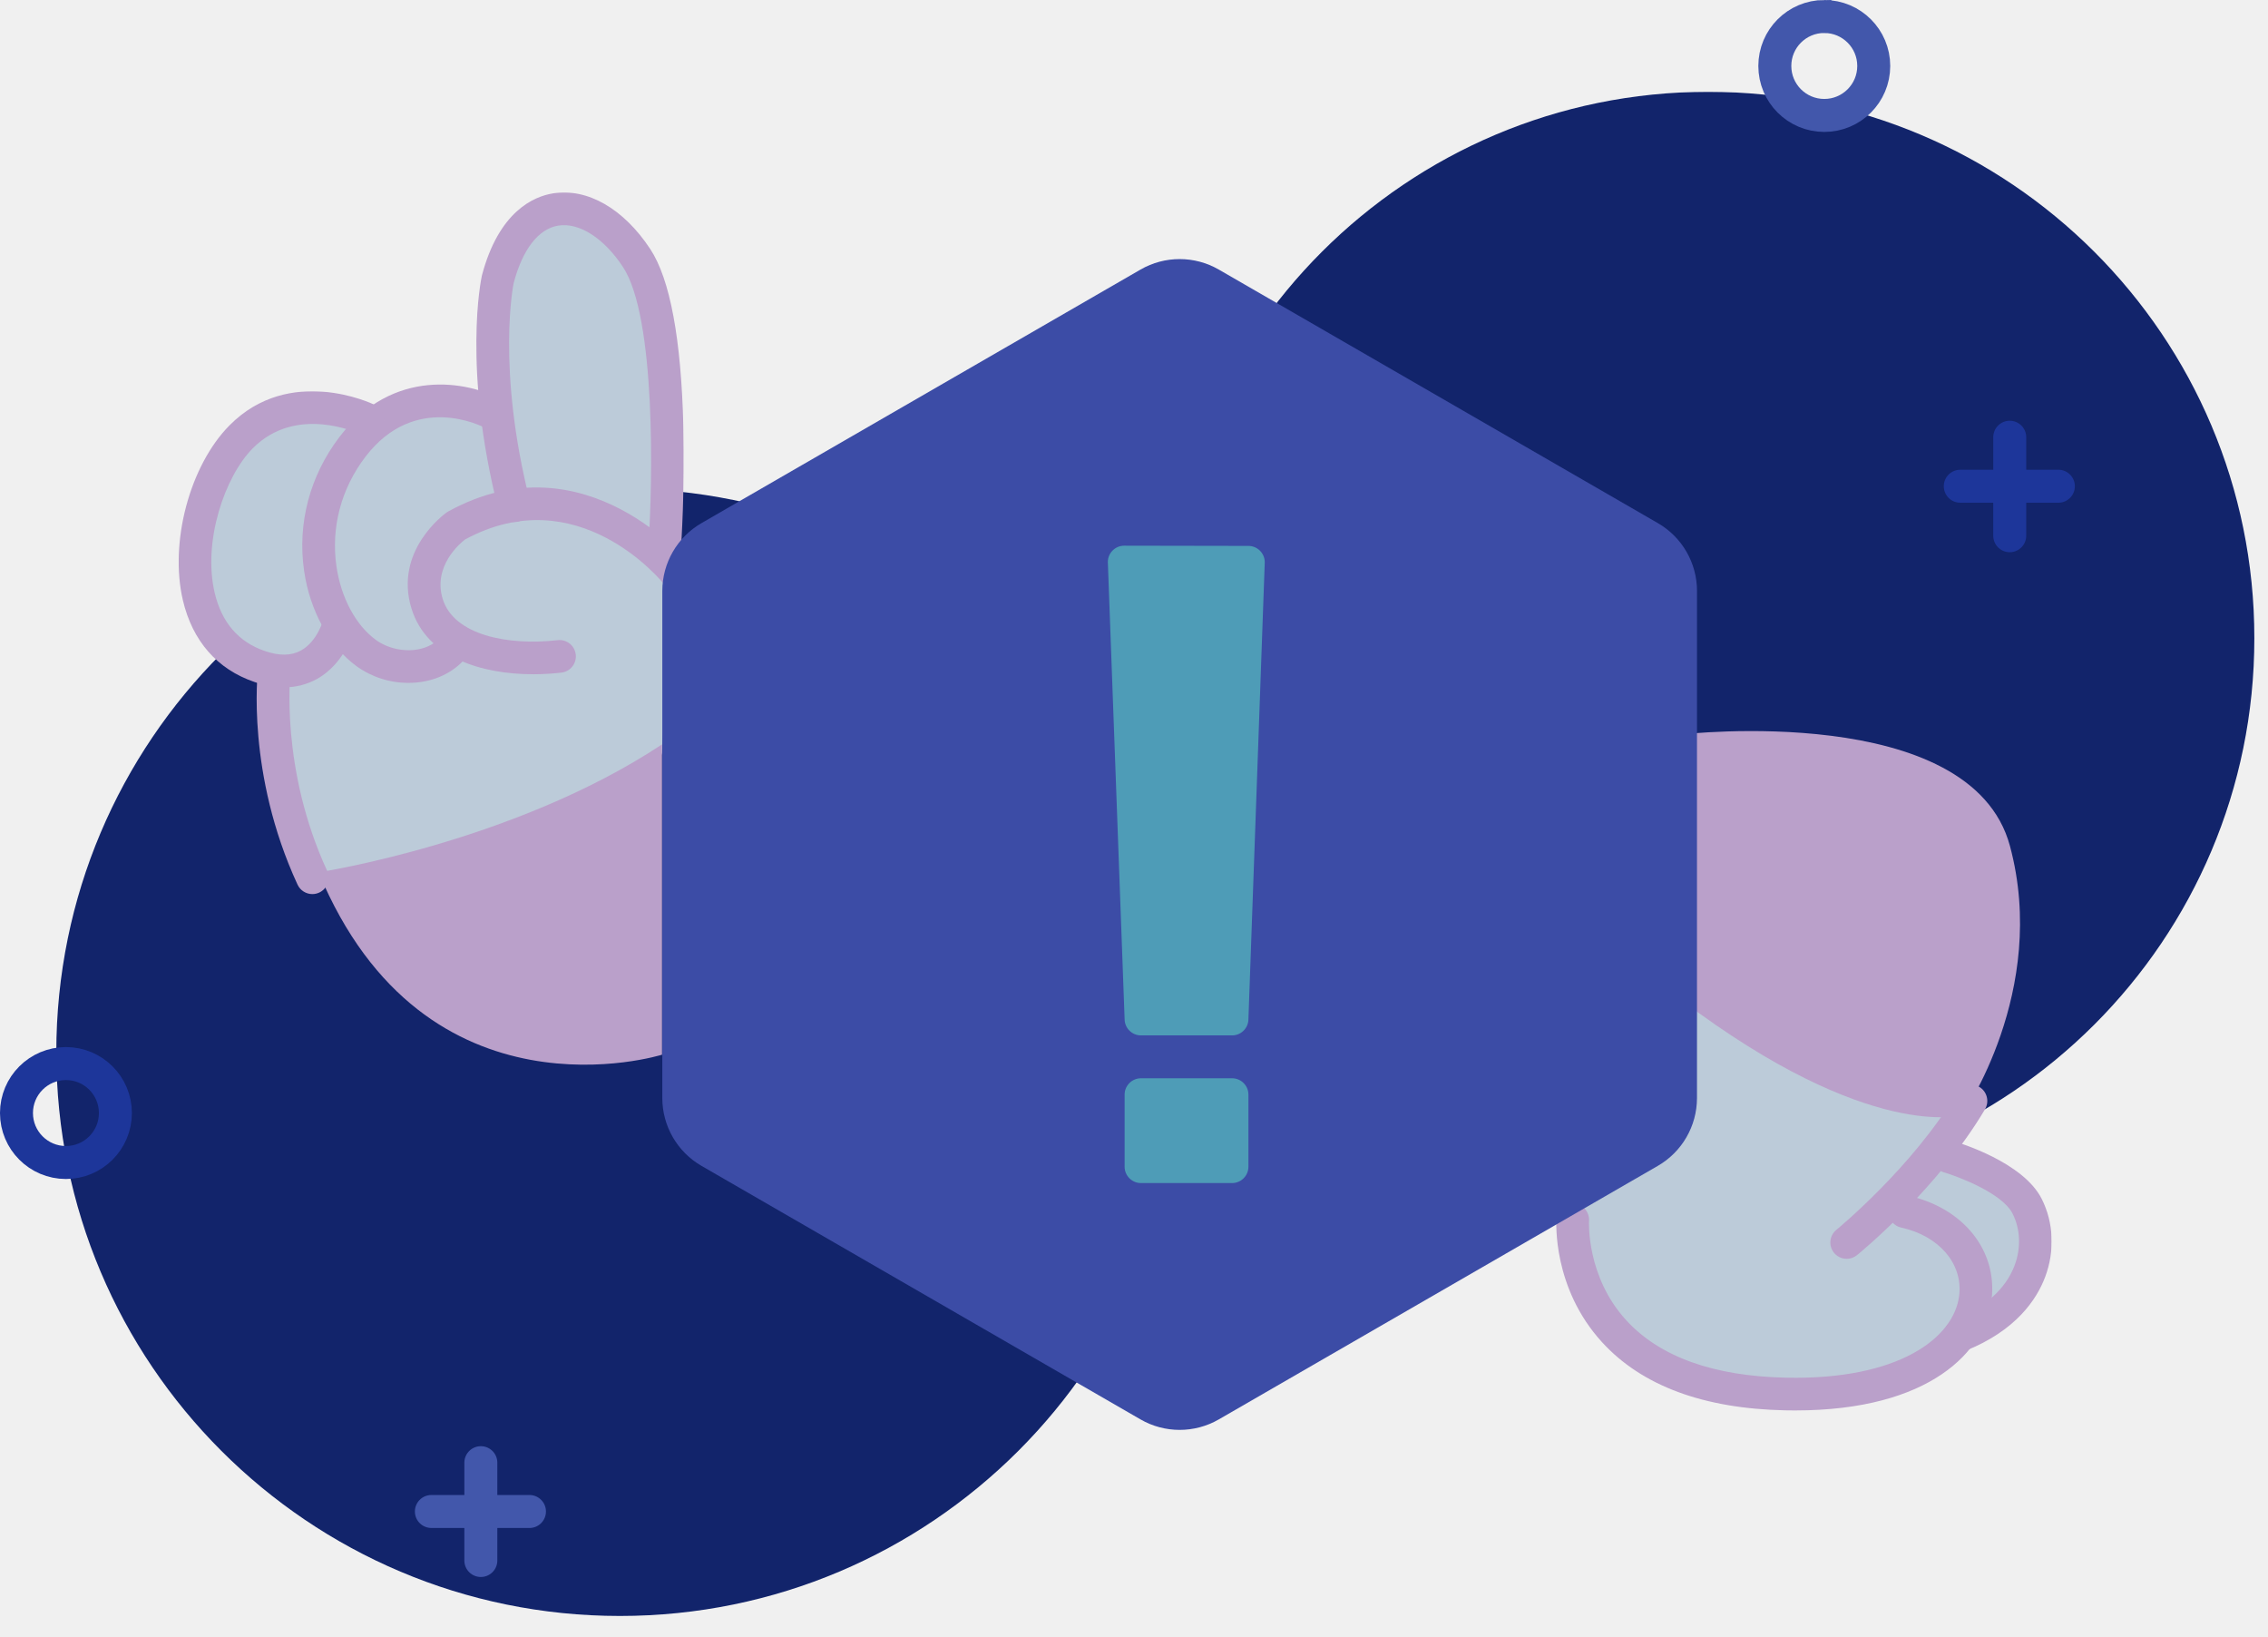
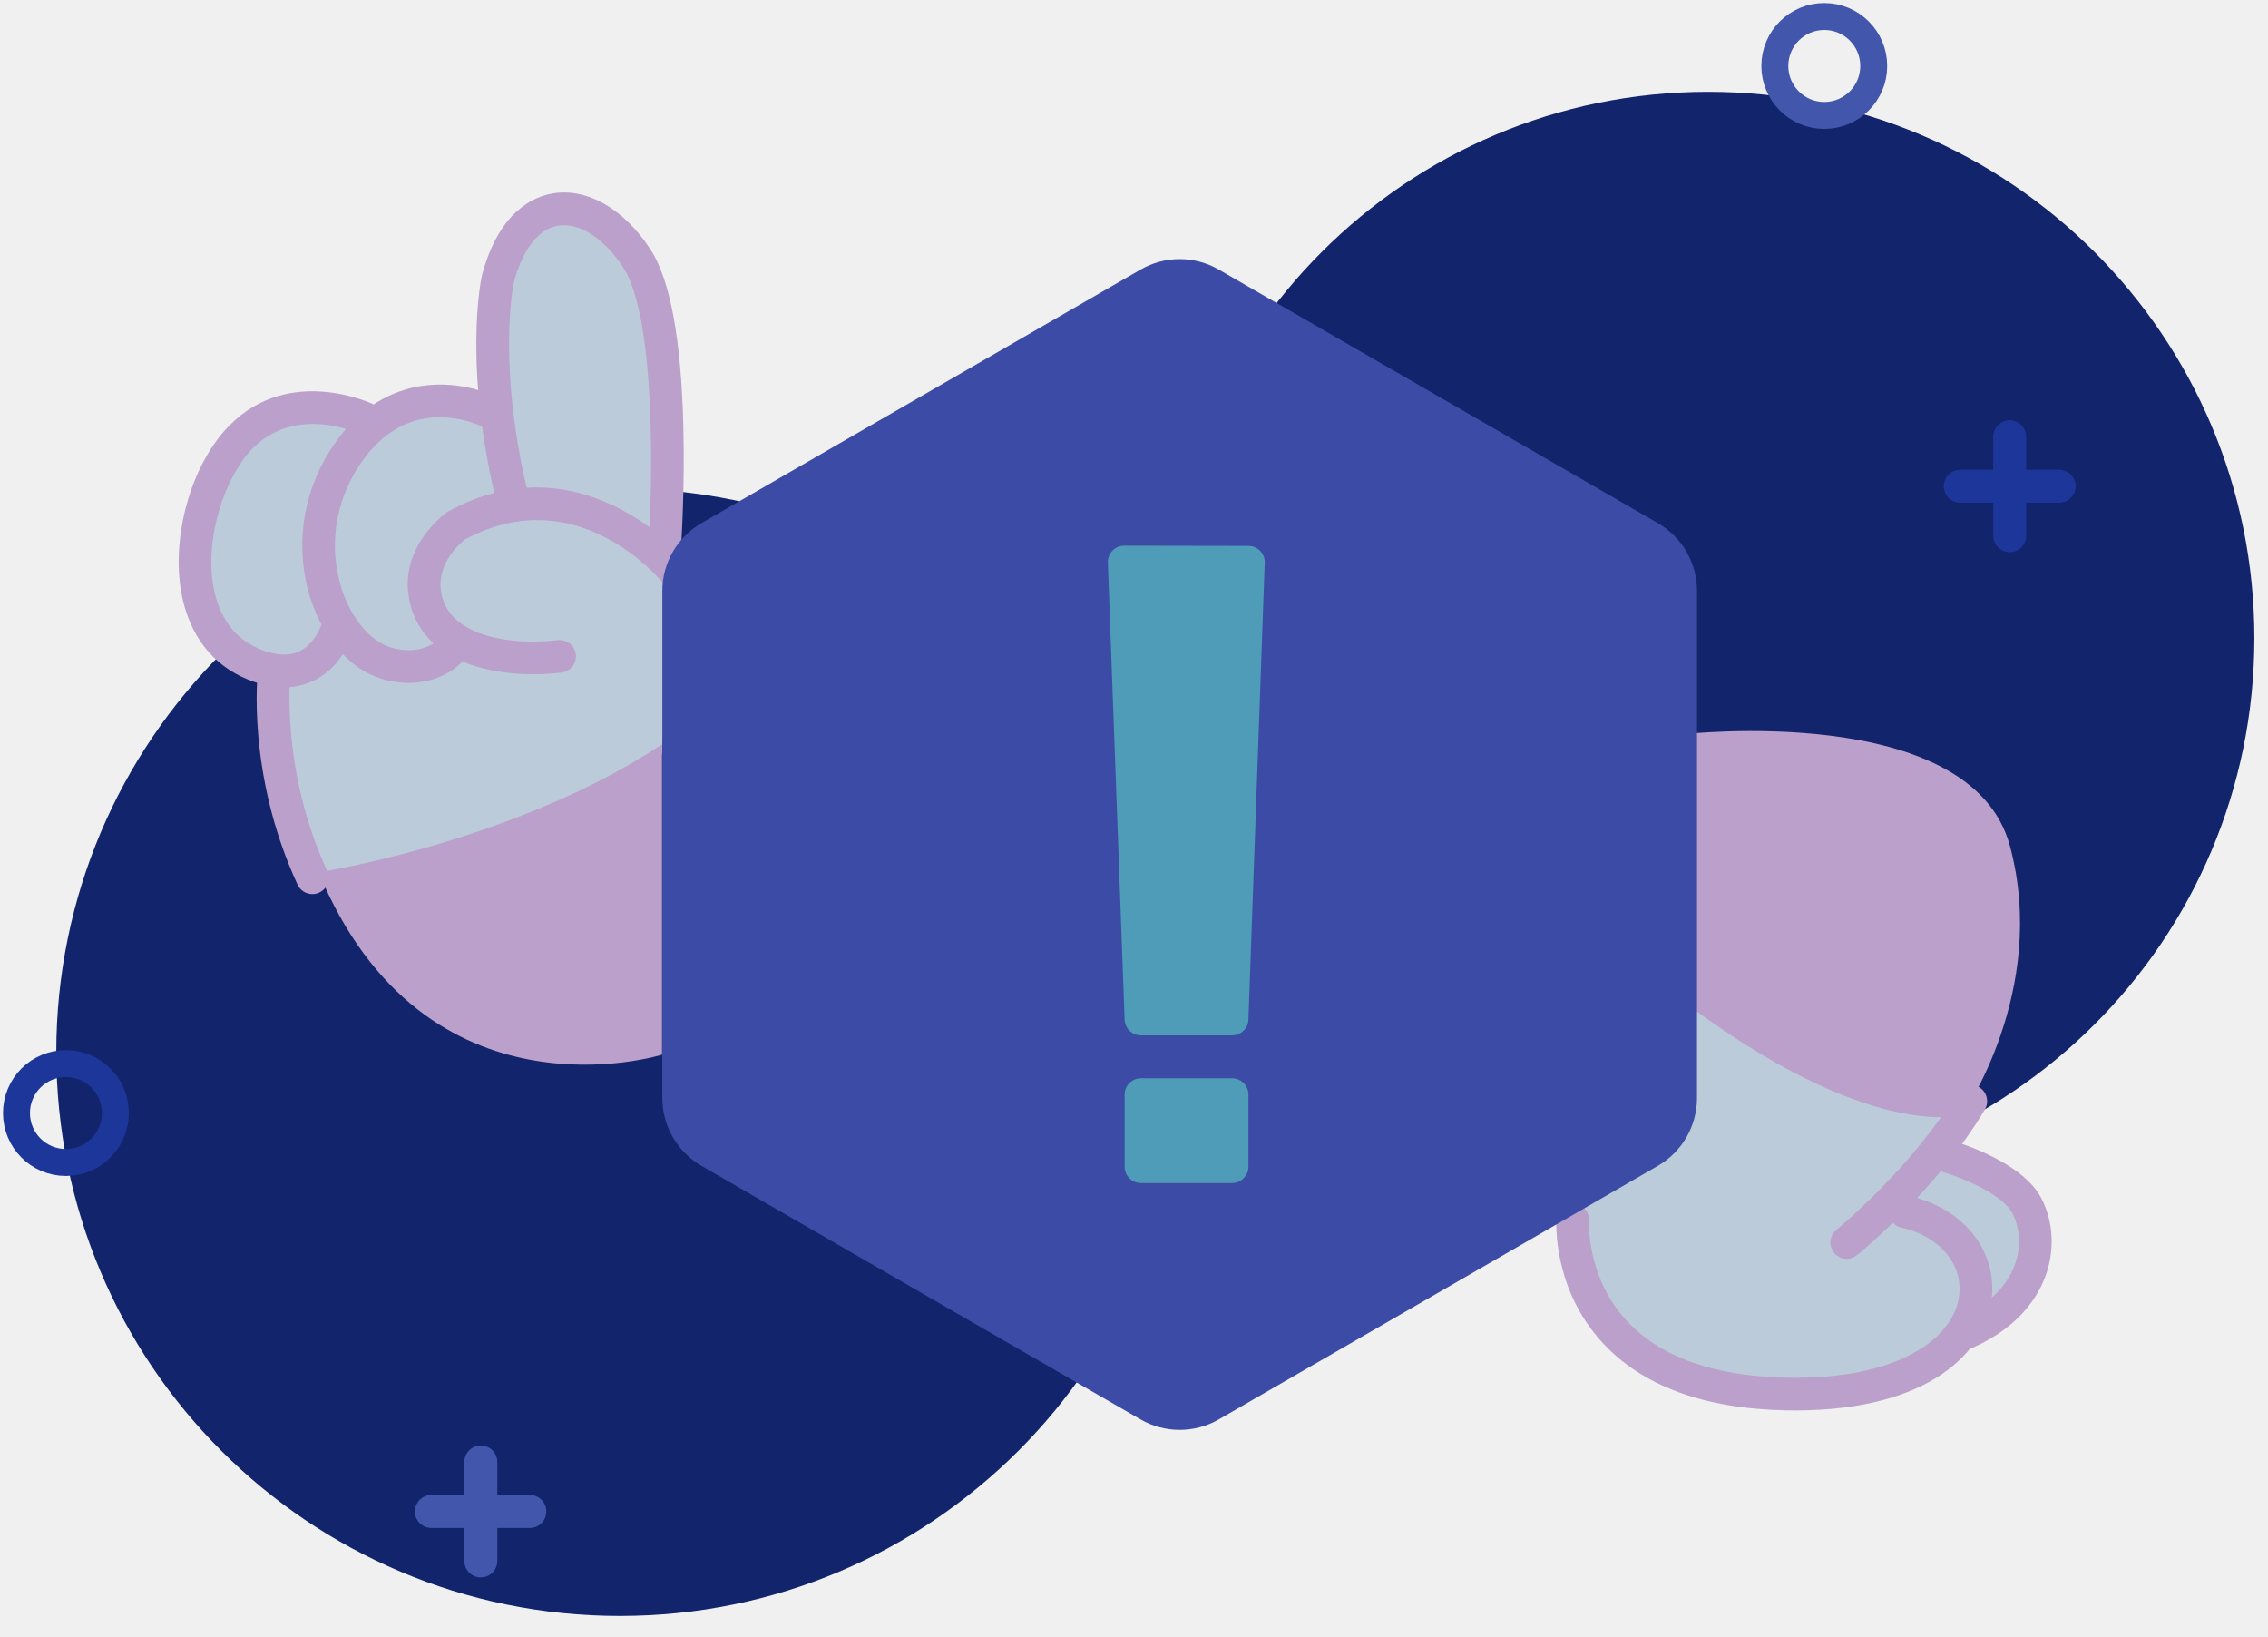
- <svg xmlns="http://www.w3.org/2000/svg" xmlns:xlink="http://www.w3.org/1999/xlink" width="165" height="119" viewBox="0 0 165 119">
-   <defs>
-     <path id="yj10hr1rpa" d="M0 0h79.482v79.482H0z" />
-     <path id="o2jvaz6ayc" d="M0 0h15.09v26.877H0z" />
-     <path id="mz1xni6y8e" d="M0 0h14.938v21.532H0z" />
-     <path id="d5mxgha8jg" d="M0 0h8.727v15.396H0z" />
-   </defs>
+ <svg xmlns="http://www.w3.org/2000/svg" width="202" height="145.685" viewBox="0 0 202 145.685">
  <g fill="none" fill-rule="evenodd">
-     <g transform="translate(84.526 6.677)">
-       <mask id="ey4s64ukob" fill="#fff">
-         <use xlink:href="#yj10hr1rpa" />
-       </mask>
-       <path d="M39.741 0c21.948 0 39.741 17.793 39.741 39.741S61.689 79.482 39.741 79.482 0 61.689 0 39.741 17.793 0 39.741 0" fill="#12246B" mask="url(#ey4s64ukob)" />
-     </g>
-     <path d="M45.096 35.534c22.644 0 41 18.356 41 41s-18.356 41-41 41-41-18.356-41-41 18.356-41 41-41" fill="#12246B" />
-     <path d="M4.797 77.356a3.598 3.598 0 1 1 0 7.197 3.598 3.598 0 0 1 0-7.197z" stroke="#1D369A" stroke-width="2.399" stroke-linecap="round" />
-     <path d="M33.782 111.134h-2.399a1.199 1.199 0 1 1 0-2.398h2.4v-2.399a1.2 1.2 0 0 1 2.398 0v2.4h2.398a1.2 1.2 0 0 1 0 2.397h-2.398v2.4a1.2 1.2 0 0 1-2.399 0v-2.4z" fill="#4257AB" />
-     <path d="M132.72 1.2a3.598 3.598 0 1 1-.001 7.196 3.598 3.598 0 0 1 0-7.197z" stroke="#4257AB" stroke-width="2.399" stroke-linecap="round" />
-     <path d="M145.012 36.564h-2.4a1.199 1.199 0 1 1 0-2.398h2.4v-2.399a1.2 1.2 0 0 1 2.399 0v2.4h2.398a1.2 1.2 0 0 1 0 2.397h-2.398v2.4a1.2 1.2 0 0 1-2.4 0v-2.4z" fill="#1D369A" />
+     <path d="M152.133 8.174c26.87 0 48.653 21.783 48.653 48.653 0 26.87-21.783 48.652-48.653 48.652-26.87 0-48.653-21.783-48.653-48.652 0-26.87 21.783-48.653 48.653-48.653M55.208 43.502c27.722 0 50.194 22.472 50.194 50.194S82.93 143.89 55.208 143.89 5.014 121.418 5.014 93.696s22.472-50.194 50.194-50.194" fill="#12246B" />
+     <path d="M5.873 94.703a4.405 4.405 0 1 1 0 8.81 4.405 4.405 0 0 1 0-8.81z" stroke="#1D369A" stroke-width="2.399" stroke-linecap="round" />
+     <path d="M41.358 136.055H38.42a1.467 1.467 0 1 1 0-2.935h2.937v-2.937a1.468 1.468 0 0 1 2.937 0v2.937h2.935a1.468 1.468 0 0 1 0 2.935h-2.935v2.937a1.468 1.468 0 0 1-2.937 0v-2.937z" fill="#4257AB" />
+     <path d="M162.48 1.468a4.405 4.405 0 1 1 0 8.81 4.405 4.405 0 0 1 0-8.81z" stroke="#4257AB" stroke-width="2.399" stroke-linecap="round" />
+     <path d="M177.53 44.764h-2.937a1.467 1.467 0 1 1 0-2.936h2.937V38.89a1.468 1.468 0 0 1 2.936 0v2.937h2.936a1.468 1.468 0 0 1 0 2.936h-2.936V47.7a1.468 1.468 0 0 1-2.936 0v-2.937z" fill="#1D369A" />
    <g>
-       <path d="m114.683 88.127 8.447-17.686 17.883 7.391 1.736 3.27-.548 2.604s4.286.989 5.871 4.157c1.586 3.167-.368 7.654-5.409 10.097 0 0-14.65 9.898-27.98-3.828 0 0-1.188-5.94 0-6.005M22.725 62.836s.247 2.03 5.988 1.83c5.742-.197 17.769-3.86 19.451-9.897l.693-12.523s2.286-27.965-7.617-27.048c0 0-7.59-.656-5.134 14.458 0 0-5.744-2.286-9.464 1.713 0 0-2.487-3.932-7.137-1.006-4.65 2.925-8.155 12.632-2.393 17.207l3.583 1.754s-.99 6.582 2.03 13.512" fill="#BCCBD9" />
-       <path d="M38.789 49.04c-3.757 0-7.756-1.217-8.852-4.778-1.294-4.205 2.403-6.881 2.561-6.993a1.02 1.02 0 0 1 .114-.071c10.002-5.502 17.53 3.77 17.605 3.865a1.188 1.188 0 0 1-1.86 1.48c-.255-.32-6.336-7.748-14.53-3.302-.338.26-2.353 1.937-1.62 4.322.816 2.65 4.788 3.412 8.363 2.998a1.187 1.187 0 1 1 .274 2.36c-.662.077-1.354.12-2.055.12" fill="#BAA0CA" />
-       <g transform="translate(34.653 14)">
-         <mask id="lb9q0at9od" fill="#fff">
-           <use xlink:href="#o2jvaz6ayc" />
-         </mask>
-         <path d="M13.71 26.877a1.188 1.188 0 0 1-1.186-1.27c.304-4.368.564-16.51-1.852-20.184-1.386-2.107-3.193-3.26-4.71-3.014-1.442.235-2.594 1.72-3.246 4.183-.002.01-1.277 6.138 1.187 15.88a1.188 1.188 0 1 1-2.303.583C-1.015 12.717.348 6.3.408 6.031 1.642 1.366 4.178.292 5.579.064c2.493-.405 5.141 1.109 7.078 4.054 1.437 2.185 2.246 6.522 2.405 12.89.116 4.63-.156 8.597-.168 8.764a1.188 1.188 0 0 1-1.183 1.105" fill="#BAA0CA" mask="url(#lb9q0at9od)" />
-       </g>
-       <path d="M29.715 49.668a6.457 6.457 0 0 1-3.782-1.217c-1.967-1.44-3.39-4.031-3.809-6.931-.499-3.455.417-6.916 2.577-9.745 3.89-5.094 9.361-4.024 11.71-2.747a1.187 1.187 0 0 1-1.13 2.09c-.22-.118-5.085-2.623-8.692 2.1-1.77 2.316-2.52 5.145-2.113 7.963.329 2.282 1.398 4.283 2.86 5.354.863.631 2.06.894 3.12.687.572-.113 1.356-.414 1.85-1.216a1.188 1.188 0 0 1 2.024 1.244c-.737 1.197-1.95 2.015-3.416 2.303a6.242 6.242 0 0 1-1.199.115" fill="#BAA0CA" />
-       <g transform="translate(13 28.458)">
-         <mask id="cwdy3fj9nf" fill="#fff">
-           <use xlink:href="#mz1xni6y8e" />
-         </mask>
-         <path d="M7.679 21.532c-.684 0-1.406-.129-2.164-.386-2.71-.921-4.51-2.977-5.21-5.946-.99-4.215.501-9.803 3.396-12.724C8.076-1.936 14.017.87 14.268.99a1.188 1.188 0 0 1-1.032 2.14c-.19-.091-4.68-2.178-7.848 1.019-2.045 2.063-3.647 6.778-2.77 10.508.508 2.16 1.74 3.587 3.662 4.24 1.053.358 1.908.344 2.611-.04 1.22-.67 1.64-2.266 1.645-2.282a1.189 1.189 0 0 1 2.307.565c-.026.106-.663 2.623-2.81 3.8a4.83 4.83 0 0 1-2.354.592" fill="#BAA0CA" mask="url(#cwdy3fj9nf)" />
-       </g>
-       <path d="M22.726 65.03c-.45 0-.879-.256-1.08-.69-3.727-8.065-2.91-15.374-2.872-15.681a1.195 1.195 0 0 1 1.32-1.039c.65.077 1.116.668 1.039 1.319-.008.069-.763 6.976 2.67 14.405a1.188 1.188 0 0 1-1.077 1.686M130.598 102.586c-.228 0-.46-.003-.695-.007-5.963-.12-10.455-1.787-13.351-4.956-3.623-3.961-3.332-8.782-3.318-8.985a1.196 1.196 0 0 1 1.267-1.103 1.188 1.188 0 0 1 1.103 1.264c-.003.062-.207 4.063 2.726 7.248 2.442 2.652 6.352 4.05 11.621 4.156 8.172.175 12.215-2.885 12.583-5.983.273-2.3-1.461-4.329-4.217-4.934a1.187 1.187 0 1 1 .51-2.32c3.994.877 6.488 3.975 6.066 7.534-.447 3.77-4.47 8.086-14.295 8.086" fill="#BAA0CA" />
-       <path d="M134.35 91.558a1.187 1.187 0 0 1-.752-2.109c.055-.044 5.555-4.56 8.77-9.98a1.188 1.188 0 0 1 2.044 1.213c-3.435 5.79-9.075 10.416-9.314 10.61-.22.179-.485.266-.749.266" fill="#BAA0CA" />
-       <g transform="translate(140.535 82.93)">
-         <mask id="ondj8gm3qh" fill="#fff">
-           <use xlink:href="#d5mxgha8jg" />
-         </mask>
-         <path d="M2.031 15.396a1.19 1.19 0 0 1-.442-2.29c2.262-.908 3.796-2.287 4.438-3.99.48-1.27.426-2.646-.146-3.779C5.132 3.855 1.922 2.638.857 2.329A1.189 1.189 0 0 1 1.519.047c.523.151 5.138 1.557 6.483 4.22.87 1.723.962 3.797.248 5.688-.616 1.633-2.118 3.887-5.777 5.355a1.184 1.184 0 0 1-.442.086" fill="#BAA0CA" mask="url(#ondj8gm3qh)" />
-       </g>
-       <path d="M122.338 72.75V53.417s21.05-2.442 23.889 8.116c2.837 10.559-3.478 19.57-3.478 19.57s-6.685 2.01-20.411-8.351M23.181 63.446s14.227-2.178 24.983-9.305v22.57S30.93 82.12 23.181 63.445" fill="#BAA0CA" />
-       <path d="M123.46 42.983a5.699 5.699 0 0 0-2.85-4.936L88.671 19.608a5.699 5.699 0 0 0-5.7 0l-31.937 18.44a5.699 5.699 0 0 0-2.85 4.935v36.879a5.699 5.699 0 0 0 2.85 4.935l31.938 18.44a5.699 5.699 0 0 0 5.699 0l31.937-18.44a5.699 5.699 0 0 0 2.85-4.935v-36.88z" fill="#3C4CA6" />
-       <path d="M89.637 86.048h-6.632a1.191 1.191 0 0 1-1.188-1.188v-5.246c0-.653.535-1.188 1.188-1.188h6.632c.654 0 1.188.535 1.188 1.188v5.246c0 .653-.534 1.188-1.188 1.188M89.637 75.308h-6.632a1.191 1.191 0 0 1-1.188-1.188l-1.22-33.243c0-.653.534-1.187 1.188-1.187l9.04.016c.654 0 1.188.535 1.188 1.188L90.825 74.12c0 .653-.534 1.188-1.188 1.188" fill="#4E9CB7" />
+       <path d="m140.4 107.888 10.34-21.651 21.894 9.049 2.126 4.002-.672 3.188s5.247 1.211 7.189 5.09c1.94 3.877-.452 9.37-6.623 12.36 0 0-17.935 12.118-34.254-4.686 0 0-1.454-7.27 0-7.352M27.82 76.926s.304 2.485 7.332 2.242c7.029-.242 21.753-4.726 23.813-12.118l.848-15.33s2.799-34.237-9.326-33.115c0 0-9.292-.802-6.284 17.702 0 0-7.033-2.799-11.586 2.096 0 0-3.045-4.813-8.738-1.232-5.692 3.582-9.984 15.465-2.93 21.066l4.387 2.148s-1.211 8.058 2.485 16.541" fill="#BCCBD9" />
+       <path d="M47.487 60.037c-4.599 0-9.495-1.49-10.837-5.85-1.584-5.147 2.942-8.424 3.136-8.56.044-.033.09-.062.14-.088 12.244-6.736 21.46 4.616 21.551 4.732a1.454 1.454 0 0 1-2.276 1.811c-.313-.391-7.757-9.484-17.789-4.042-.414.319-2.88 2.372-1.982 5.292.998 3.243 5.86 4.176 10.238 3.67a1.448 1.448 0 0 1 1.612 1.276 1.454 1.454 0 0 1-1.276 1.612c-.812.096-1.659.147-2.517.147" fill="#BAA0CA" />
+       <path d="M59.208 50.044a1.454 1.454 0 0 1-1.452-1.555c.372-5.348.69-20.212-2.268-24.71-1.696-2.58-3.908-3.992-5.767-3.69-1.764.287-3.175 2.106-3.973 5.12-.002.014-1.564 7.515 1.454 19.443a1.454 1.454 0 1 1-2.82.712c-3.201-12.656-1.533-20.512-1.46-20.84 1.511-5.713 4.615-7.027 6.332-7.306 3.051-.496 6.293 1.357 8.664 4.963 1.76 2.675 2.75 7.985 2.945 15.78.141 5.668-.19 10.525-.205 10.73a1.454 1.454 0 0 1-1.45 1.353" fill="#BAA0CA" />
+       <path d="M36.379 60.806c-1.652 0-3.309-.522-4.631-1.49-2.408-1.763-4.15-4.935-4.662-8.486-.611-4.23.51-8.466 3.154-11.93 4.762-6.235 11.46-4.926 14.337-3.363a1.454 1.454 0 0 1-1.385 2.558c-.268-.144-6.225-3.21-10.64 2.571-2.167 2.837-3.086 6.3-2.588 9.75.403 2.793 1.712 5.242 3.503 6.554 1.055.773 2.52 1.095 3.82.841.699-.138 1.659-.506 2.263-1.489a1.455 1.455 0 0 1 2.478 1.523c-.902 1.466-2.387 2.468-4.182 2.82a7.642 7.642 0 0 1-1.467.141" fill="#BAA0CA" />
+       <path d="M25.316 61.2c-.837 0-1.721-.158-2.649-.473-3.318-1.128-5.522-3.645-6.377-7.279-1.214-5.16.612-12.002 4.156-15.577 5.356-5.403 12.63-1.969 12.937-1.82a1.454 1.454 0 0 1-1.264 2.62c-.233-.112-5.73-2.666-9.608 1.247-2.504 2.526-4.464 8.299-3.39 12.865.622 2.644 2.13 4.39 4.482 5.19 1.29.439 2.336.422 3.197-.049 1.493-.819 2.008-2.774 2.013-2.793a1.455 1.455 0 0 1 2.825.691c-.032.13-.812 3.212-3.44 4.653a5.913 5.913 0 0 1-2.882.725" fill="#BAA0CA" />
+       <path d="M27.822 79.612c-.55 0-1.076-.312-1.321-.844-4.564-9.873-3.563-18.822-3.517-19.198A1.462 1.462 0 0 1 24.6 58.3a1.453 1.453 0 0 1 1.272 1.614c-.01.084-.935 8.54 3.269 17.635a1.454 1.454 0 0 1-1.32 2.064M159.884 125.59c-.28 0-.563-.003-.851-.009-7.3-.147-12.8-2.188-16.346-6.067-4.434-4.85-4.079-10.751-4.061-11 .056-.801.748-1.39 1.551-1.35.8.056 1.404.749 1.35 1.547-.004.077-.253 4.975 3.337 8.874 2.99 3.246 7.777 4.958 14.228 5.088 10.004.214 14.954-3.533 15.404-7.324.334-2.816-1.789-5.3-5.163-6.041a1.453 1.453 0 1 1 .624-2.84c4.89 1.073 7.944 4.866 7.427 9.223-.548 4.614-5.472 9.899-17.5 9.899" fill="#BAA0CA" />
+       <path d="M164.476 112.09a1.454 1.454 0 0 1-.92-2.582c.068-.055 6.801-5.583 10.736-12.218a1.455 1.455 0 0 1 2.502 1.485c-4.204 7.088-11.109 12.751-11.401 12.988-.27.22-.594.327-.917.327" fill="#BAA0CA" />
+       <path d="M174.535 120.375a1.454 1.454 0 0 1-.542-2.804c2.77-1.112 4.648-2.8 5.434-4.884.587-1.555.522-3.24-.18-4.627-.915-1.815-4.845-3.304-6.15-3.683a1.456 1.456 0 0 1 .812-2.794c.639.186 6.29 1.907 7.935 5.166 1.067 2.11 1.178 4.649.305 6.964-.754 2-2.594 4.76-7.073 6.556a1.45 1.45 0 0 1-.54.106M149.771 89.065V65.394s25.772-2.99 29.246 9.936c3.474 12.927-4.257 23.958-4.257 23.958s-8.185 2.46-24.989-10.223M28.38 77.673s17.416-2.666 30.585-11.391v27.63s-21.1 6.624-30.586-16.239" fill="#BAA0CA" />
+       <path d="M151.144 52.622a6.977 6.977 0 0 0-3.489-6.043l-39.1-22.574a6.976 6.976 0 0 0-6.976 0l-39.1 22.574a6.977 6.977 0 0 0-3.488 6.043V97.77a6.977 6.977 0 0 0 3.488 6.042l39.1 22.575a6.976 6.976 0 0 0 6.976 0l39.1-22.575a6.977 6.977 0 0 0 3.489-6.042V52.622z" fill="#3C4CA6" />
+       <path d="M109.738 105.344h-8.12c-.8 0-1.454-.655-1.454-1.455v-6.422c0-.8.655-1.454 1.454-1.454h8.12c.8 0 1.454.654 1.454 1.454v6.422c0 .8-.654 1.455-1.454 1.455M109.738 92.195h-8.12c-.8 0-1.454-.654-1.454-1.454L98.67 50.044c0-.8.654-1.454 1.454-1.454l11.068.02c.8 0 1.454.654 1.454 1.454l-1.454 40.677c0 .8-.654 1.454-1.454 1.454" fill="#4E9CB7" />
    </g>
  </g>
</svg>
